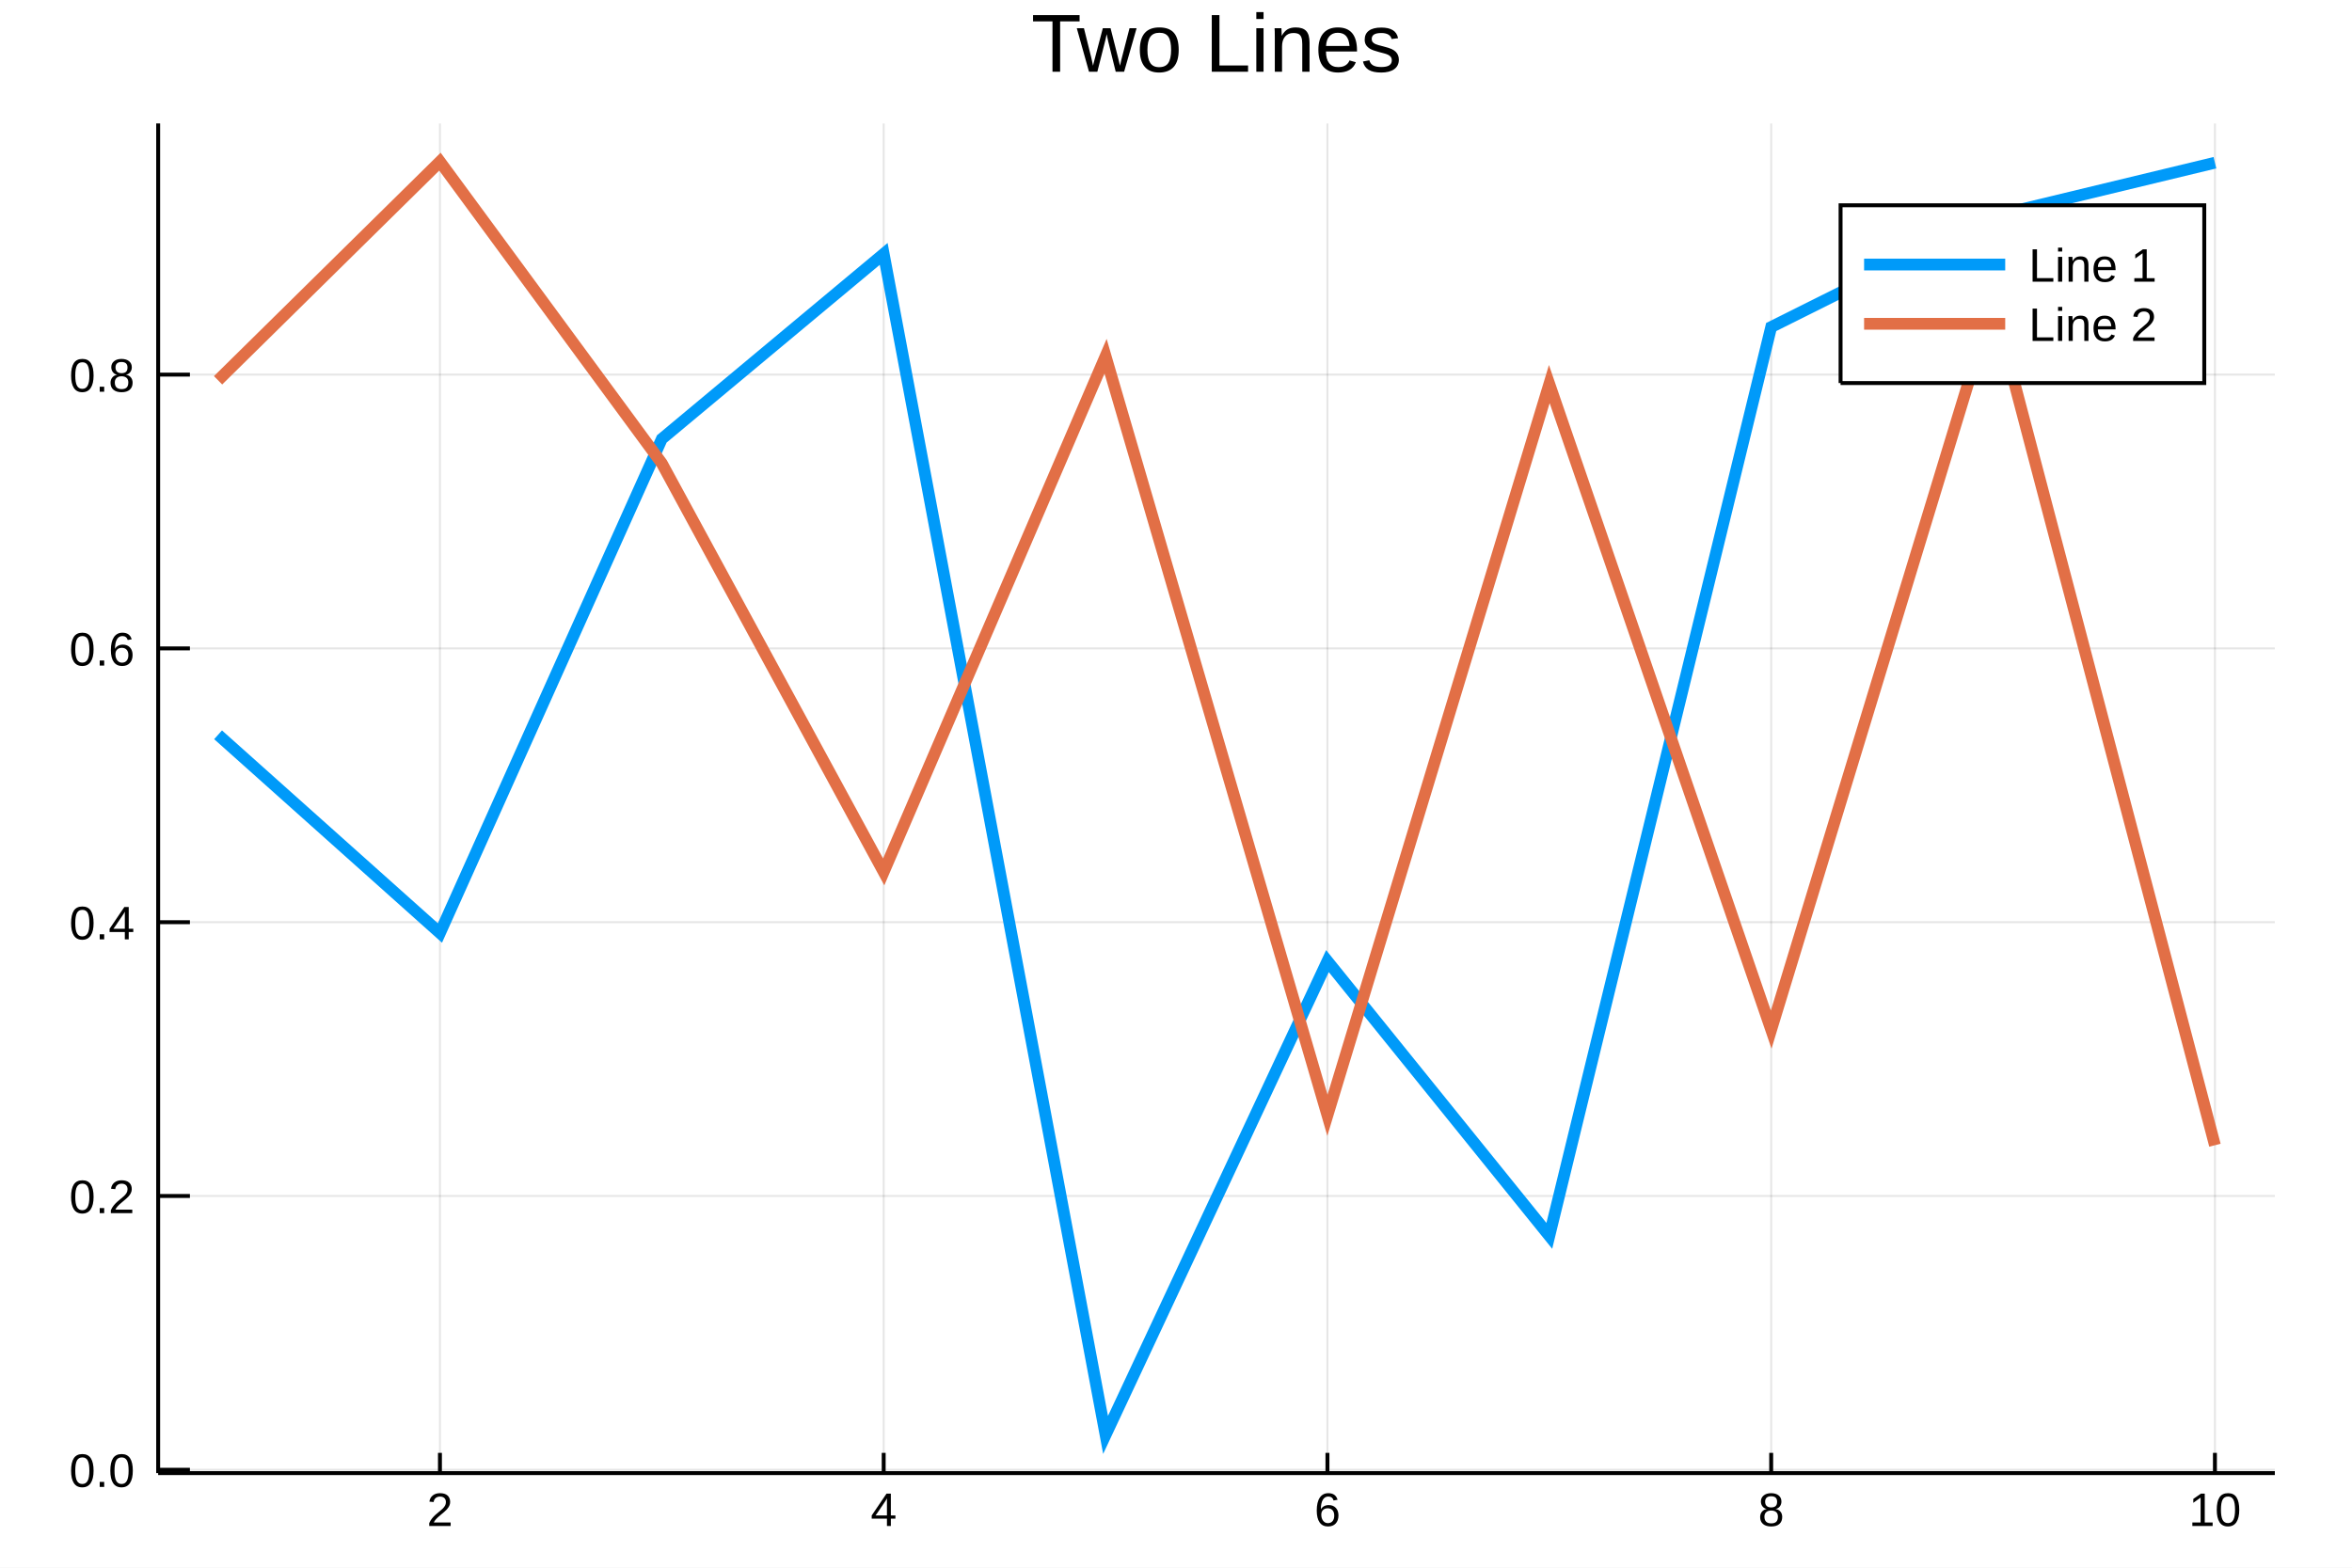
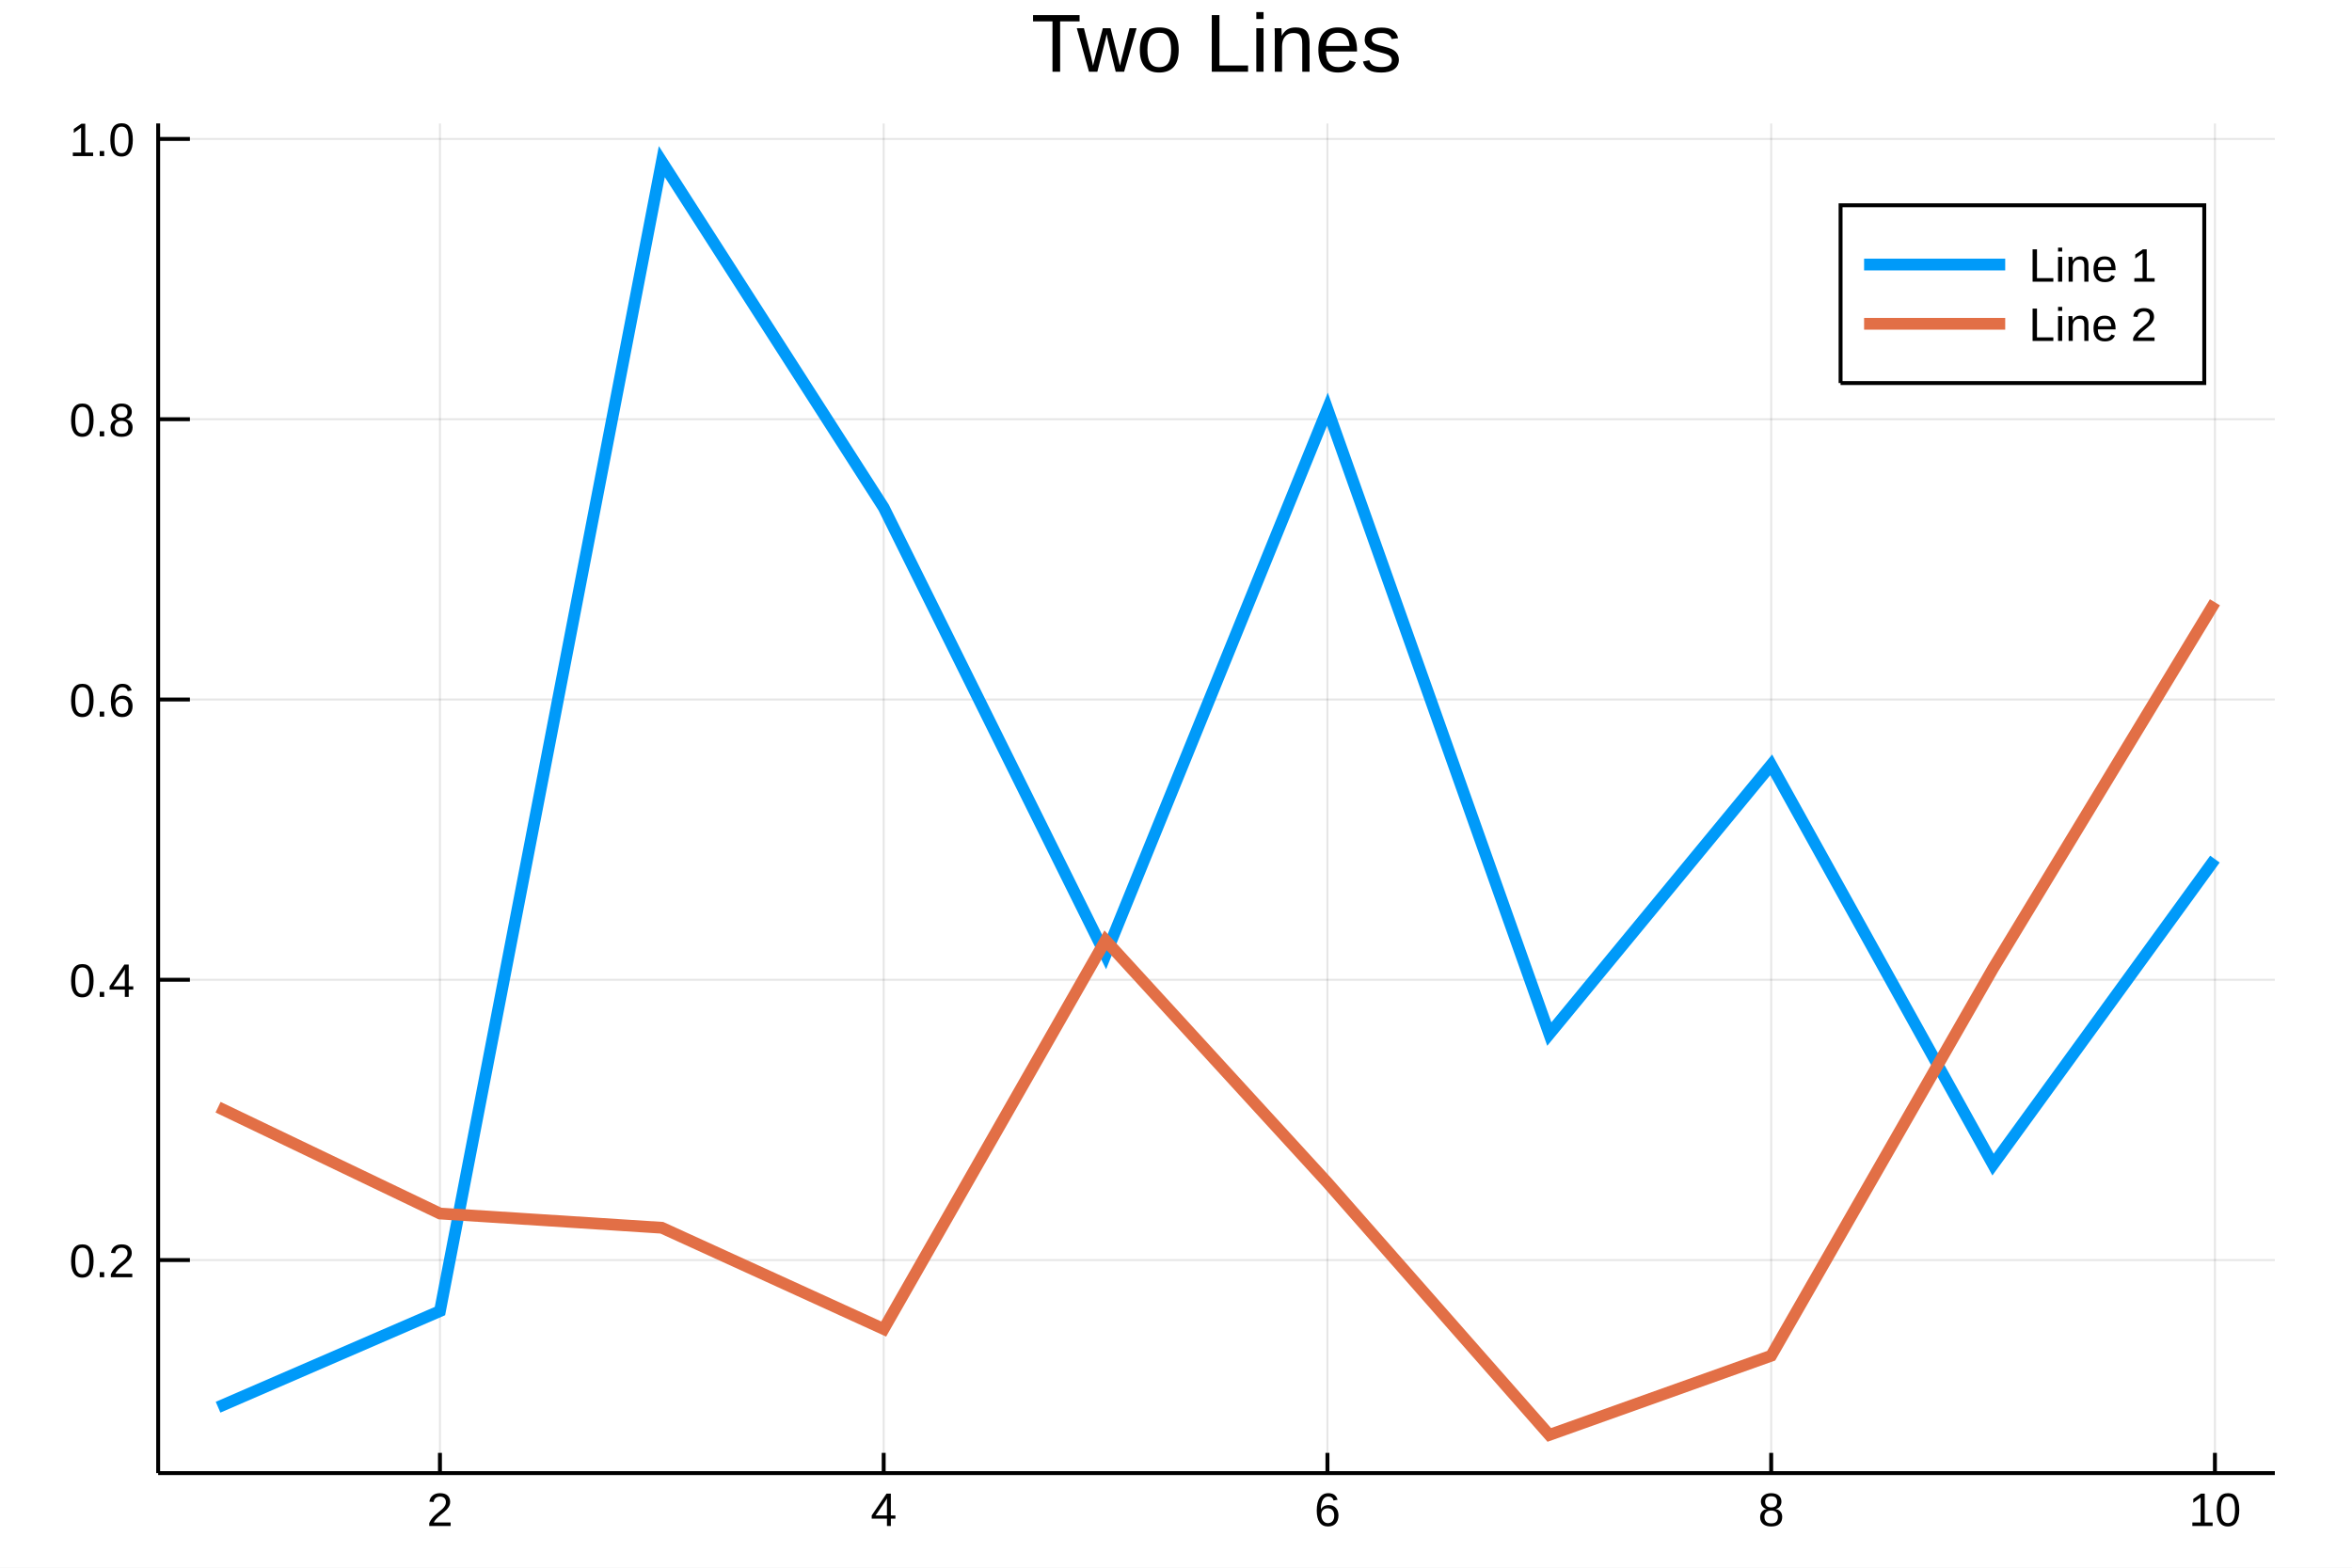
<svg xmlns="http://www.w3.org/2000/svg" width="600" height="400" viewBox="0 0 2400 1600">
  <defs>
-     <clipPath id="clip1000">
+     <clipPath id="clip7100">
      <rect x="0" y="0" width="2000" height="2000" />
    </clipPath>
  </defs>
  <defs>
-     <clipPath id="clip1001">
+     <clipPath id="clip7101">
      <rect x="0" y="0" width="2400" height="1600" />
    </clipPath>
  </defs>
-   <polygon clip-path="url(#clip1001)" points=" 0,1600 2400,1600 2400,0 0,0    " fill="#ffffff" fill-rule="evenodd" fill-opacity="1" />
+   <polygon clip-path="url(#clip7101)" points=" 0,1600 2400,1600 2400,0 0,0    " fill="#ffffff" fill-rule="evenodd" fill-opacity="1" />
  <defs>
-     <clipPath id="clip1002">
+     <clipPath id="clip7102">
      <rect x="480" y="0" width="1681" height="1600" />
    </clipPath>
  </defs>
-   <polygon clip-path="url(#clip1001)" points=" 161.394,1503.47 2321.26,1503.47 2321.26,125.984 161.394,125.984    " fill="#ffffff" fill-rule="evenodd" fill-opacity="1" />
+   <polygon clip-path="url(#clip7101)" points=" 161.394,1503.47 2321.26,1503.47 2321.26,125.984 161.394,125.984    " fill="#ffffff" fill-rule="evenodd" fill-opacity="1" />
  <defs>
-     <clipPath id="clip1003">
+     <clipPath id="clip7103">
      <rect x="161" y="125" width="2161" height="1378" />
    </clipPath>
  </defs>
-   <polyline clip-path="url(#clip1003)" style="stroke:#000000; stroke-width:2; stroke-opacity:0.1; fill:none" points="   448.923,1503.47 448.923,125.984    " />
-   <polyline clip-path="url(#clip1003)" style="stroke:#000000; stroke-width:2; stroke-opacity:0.1; fill:none" points="   901.725,1503.47 901.725,125.984    " />
-   <polyline clip-path="url(#clip1003)" style="stroke:#000000; stroke-width:2; stroke-opacity:0.1; fill:none" points="   1354.53,1503.47 1354.53,125.984    " />
-   <polyline clip-path="url(#clip1003)" style="stroke:#000000; stroke-width:2; stroke-opacity:0.1; fill:none" points="   1807.33,1503.47 1807.33,125.984    " />
-   <polyline clip-path="url(#clip1003)" style="stroke:#000000; stroke-width:2; stroke-opacity:0.1; fill:none" points="   2260.13,1503.47 2260.13,125.984    " />
-   <polyline clip-path="url(#clip1003)" style="stroke:#000000; stroke-width:2; stroke-opacity:0.1; fill:none" points="   161.394,1500.06 2321.26,1500.06    " />
-   <polyline clip-path="url(#clip1003)" style="stroke:#000000; stroke-width:2; stroke-opacity:0.1; fill:none" points="   161.394,1220.63 2321.26,1220.63    " />
-   <polyline clip-path="url(#clip1003)" style="stroke:#000000; stroke-width:2; stroke-opacity:0.1; fill:none" points="   161.394,941.2 2321.26,941.2    " />
-   <polyline clip-path="url(#clip1003)" style="stroke:#000000; stroke-width:2; stroke-opacity:0.1; fill:none" points="   161.394,661.768 2321.26,661.768    " />
-   <polyline clip-path="url(#clip1003)" style="stroke:#000000; stroke-width:2; stroke-opacity:0.1; fill:none" points="   161.394,382.336 2321.26,382.336    " />
-   <polyline clip-path="url(#clip1001)" style="stroke:#000000; stroke-width:4; stroke-opacity:1; fill:none" points="   161.394,1503.47 2321.26,1503.47    " />
-   <polyline clip-path="url(#clip1001)" style="stroke:#000000; stroke-width:4; stroke-opacity:1; fill:none" points="   161.394,1503.47 161.394,125.984    " />
-   <polyline clip-path="url(#clip1001)" style="stroke:#000000; stroke-width:4; stroke-opacity:1; fill:none" points="   448.923,1503.47 448.923,1482.81    " />
-   <polyline clip-path="url(#clip1001)" style="stroke:#000000; stroke-width:4; stroke-opacity:1; fill:none" points="   901.725,1503.47 901.725,1482.81    " />
-   <polyline clip-path="url(#clip1001)" style="stroke:#000000; stroke-width:4; stroke-opacity:1; fill:none" points="   1354.53,1503.47 1354.53,1482.81    " />
-   <polyline clip-path="url(#clip1001)" style="stroke:#000000; stroke-width:4; stroke-opacity:1; fill:none" points="   1807.33,1503.47 1807.33,1482.81    " />
-   <polyline clip-path="url(#clip1001)" style="stroke:#000000; stroke-width:4; stroke-opacity:1; fill:none" points="   2260.13,1503.47 2260.13,1482.81    " />
-   <polyline clip-path="url(#clip1001)" style="stroke:#000000; stroke-width:4; stroke-opacity:1; fill:none" points="   161.394,1500.06 193.792,1500.06    " />
-   <polyline clip-path="url(#clip1001)" style="stroke:#000000; stroke-width:4; stroke-opacity:1; fill:none" points="   161.394,1220.63 193.792,1220.63    " />
-   <polyline clip-path="url(#clip1001)" style="stroke:#000000; stroke-width:4; stroke-opacity:1; fill:none" points="   161.394,941.2 193.792,941.2    " />
-   <polyline clip-path="url(#clip1001)" style="stroke:#000000; stroke-width:4; stroke-opacity:1; fill:none" points="   161.394,661.768 193.792,661.768    " />
-   <polyline clip-path="url(#clip1001)" style="stroke:#000000; stroke-width:4; stroke-opacity:1; fill:none" points="   161.394,382.336 193.792,382.336    " />
-   <g clip-path="url(#clip1001)">
+   <polyline clip-path="url(#clip7103)" style="stroke:#000000; stroke-width:2; stroke-opacity:0.1; fill:none" points="   448.923,1503.47 448.923,125.984    " />
+   <polyline clip-path="url(#clip7103)" style="stroke:#000000; stroke-width:2; stroke-opacity:0.1; fill:none" points="   901.725,1503.47 901.725,125.984    " />
+   <polyline clip-path="url(#clip7103)" style="stroke:#000000; stroke-width:2; stroke-opacity:0.1; fill:none" points="   1354.53,1503.47 1354.53,125.984    " />
+   <polyline clip-path="url(#clip7103)" style="stroke:#000000; stroke-width:2; stroke-opacity:0.1; fill:none" points="   1807.33,1503.47 1807.33,125.984    " />
+   <polyline clip-path="url(#clip7103)" style="stroke:#000000; stroke-width:2; stroke-opacity:0.1; fill:none" points="   2260.13,1503.47 2260.13,125.984    " />
+   <polyline clip-path="url(#clip7103)" style="stroke:#000000; stroke-width:2; stroke-opacity:0.1; fill:none" points="   161.394,1286.03 2321.26,1286.03    " />
+   <polyline clip-path="url(#clip7103)" style="stroke:#000000; stroke-width:2; stroke-opacity:0.1; fill:none" points="   161.394,999.973 2321.26,999.973    " />
+   <polyline clip-path="url(#clip7103)" style="stroke:#000000; stroke-width:2; stroke-opacity:0.1; fill:none" points="   161.394,713.919 2321.26,713.919    " />
+   <polyline clip-path="url(#clip7103)" style="stroke:#000000; stroke-width:2; stroke-opacity:0.1; fill:none" points="   161.394,427.864 2321.26,427.864    " />
+   <polyline clip-path="url(#clip7103)" style="stroke:#000000; stroke-width:2; stroke-opacity:0.1; fill:none" points="   161.394,141.81 2321.26,141.81    " />
+   <polyline clip-path="url(#clip7101)" style="stroke:#000000; stroke-width:4; stroke-opacity:1; fill:none" points="   161.394,1503.47 2321.26,1503.47    " />
+   <polyline clip-path="url(#clip7101)" style="stroke:#000000; stroke-width:4; stroke-opacity:1; fill:none" points="   161.394,1503.47 161.394,125.984    " />
+   <polyline clip-path="url(#clip7101)" style="stroke:#000000; stroke-width:4; stroke-opacity:1; fill:none" points="   448.923,1503.47 448.923,1482.81    " />
+   <polyline clip-path="url(#clip7101)" style="stroke:#000000; stroke-width:4; stroke-opacity:1; fill:none" points="   901.725,1503.47 901.725,1482.81    " />
+   <polyline clip-path="url(#clip7101)" style="stroke:#000000; stroke-width:4; stroke-opacity:1; fill:none" points="   1354.53,1503.47 1354.53,1482.81    " />
+   <polyline clip-path="url(#clip7101)" style="stroke:#000000; stroke-width:4; stroke-opacity:1; fill:none" points="   1807.33,1503.47 1807.33,1482.81    " />
+   <polyline clip-path="url(#clip7101)" style="stroke:#000000; stroke-width:4; stroke-opacity:1; fill:none" points="   2260.13,1503.47 2260.13,1482.81    " />
+   <polyline clip-path="url(#clip7101)" style="stroke:#000000; stroke-width:4; stroke-opacity:1; fill:none" points="   161.394,1286.03 193.792,1286.03    " />
+   <polyline clip-path="url(#clip7101)" style="stroke:#000000; stroke-width:4; stroke-opacity:1; fill:none" points="   161.394,999.973 193.792,999.973    " />
+   <polyline clip-path="url(#clip7101)" style="stroke:#000000; stroke-width:4; stroke-opacity:1; fill:none" points="   161.394,713.919 193.792,713.919    " />
+   <polyline clip-path="url(#clip7101)" style="stroke:#000000; stroke-width:4; stroke-opacity:1; fill:none" points="   161.394,427.864 193.792,427.864    " />
+   <polyline clip-path="url(#clip7101)" style="stroke:#000000; stroke-width:4; stroke-opacity:1; fill:none" points="   161.394,141.81 193.792,141.81    " />
+   <g clip-path="url(#clip7101)">
    <text style="fill:#000000; fill-opacity:1; font-family:Arial,Helvetica Neue,Helvetica,sans-serif; font-size:48px; text-anchor:middle;" transform="rotate(0, 448.923, 1557.47)" x="448.923" y="1557.47">2</text>
  </g>
-   <g clip-path="url(#clip1001)">
+   <g clip-path="url(#clip7101)">
    <text style="fill:#000000; fill-opacity:1; font-family:Arial,Helvetica Neue,Helvetica,sans-serif; font-size:48px; text-anchor:middle;" transform="rotate(0, 901.725, 1557.47)" x="901.725" y="1557.47">4</text>
  </g>
-   <g clip-path="url(#clip1001)">
+   <g clip-path="url(#clip7101)">
    <text style="fill:#000000; fill-opacity:1; font-family:Arial,Helvetica Neue,Helvetica,sans-serif; font-size:48px; text-anchor:middle;" transform="rotate(0, 1354.53, 1557.47)" x="1354.53" y="1557.47">6</text>
  </g>
-   <g clip-path="url(#clip1001)">
+   <g clip-path="url(#clip7101)">
    <text style="fill:#000000; fill-opacity:1; font-family:Arial,Helvetica Neue,Helvetica,sans-serif; font-size:48px; text-anchor:middle;" transform="rotate(0, 1807.33, 1557.47)" x="1807.33" y="1557.47">8</text>
  </g>
-   <g clip-path="url(#clip1001)">
+   <g clip-path="url(#clip7101)">
    <text style="fill:#000000; fill-opacity:1; font-family:Arial,Helvetica Neue,Helvetica,sans-serif; font-size:48px; text-anchor:middle;" transform="rotate(0, 2260.13, 1557.47)" x="2260.13" y="1557.47">10</text>
  </g>
-   <g clip-path="url(#clip1001)">
-     <text style="fill:#000000; fill-opacity:1; font-family:Arial,Helvetica Neue,Helvetica,sans-serif; font-size:48px; text-anchor:end;" transform="rotate(0, 137.394, 1517.56)" x="137.394" y="1517.56">0.0</text>
+   <g clip-path="url(#clip7101)">
+     <text style="fill:#000000; fill-opacity:1; font-family:Arial,Helvetica Neue,Helvetica,sans-serif; font-size:48px; text-anchor:end;" transform="rotate(0, 137.394, 1303.53)" x="137.394" y="1303.53">0.2</text>
  </g>
-   <g clip-path="url(#clip1001)">
-     <text style="fill:#000000; fill-opacity:1; font-family:Arial,Helvetica Neue,Helvetica,sans-serif; font-size:48px; text-anchor:end;" transform="rotate(0, 137.394, 1238.13)" x="137.394" y="1238.13">0.2</text>
+   <g clip-path="url(#clip7101)">
+     <text style="fill:#000000; fill-opacity:1; font-family:Arial,Helvetica Neue,Helvetica,sans-serif; font-size:48px; text-anchor:end;" transform="rotate(0, 137.394, 1017.47)" x="137.394" y="1017.47">0.4</text>
  </g>
-   <g clip-path="url(#clip1001)">
-     <text style="fill:#000000; fill-opacity:1; font-family:Arial,Helvetica Neue,Helvetica,sans-serif; font-size:48px; text-anchor:end;" transform="rotate(0, 137.394, 958.7)" x="137.394" y="958.7">0.4</text>
+   <g clip-path="url(#clip7101)">
+     <text style="fill:#000000; fill-opacity:1; font-family:Arial,Helvetica Neue,Helvetica,sans-serif; font-size:48px; text-anchor:end;" transform="rotate(0, 137.394, 731.419)" x="137.394" y="731.419">0.6</text>
  </g>
-   <g clip-path="url(#clip1001)">
-     <text style="fill:#000000; fill-opacity:1; font-family:Arial,Helvetica Neue,Helvetica,sans-serif; font-size:48px; text-anchor:end;" transform="rotate(0, 137.394, 679.268)" x="137.394" y="679.268">0.6</text>
+   <g clip-path="url(#clip7101)">
+     <text style="fill:#000000; fill-opacity:1; font-family:Arial,Helvetica Neue,Helvetica,sans-serif; font-size:48px; text-anchor:end;" transform="rotate(0, 137.394, 445.364)" x="137.394" y="445.364">0.8</text>
  </g>
-   <g clip-path="url(#clip1001)">
-     <text style="fill:#000000; fill-opacity:1; font-family:Arial,Helvetica Neue,Helvetica,sans-serif; font-size:48px; text-anchor:end;" transform="rotate(0, 137.394, 399.836)" x="137.394" y="399.836">0.8</text>
+   <g clip-path="url(#clip7101)">
+     <text style="fill:#000000; fill-opacity:1; font-family:Arial,Helvetica Neue,Helvetica,sans-serif; font-size:48px; text-anchor:end;" transform="rotate(0, 137.394, 159.31)" x="137.394" y="159.31">1.0</text>
  </g>
-   <g clip-path="url(#clip1001)">
+   <g clip-path="url(#clip7101)">
    <text style="fill:#000000; fill-opacity:1; font-family:Arial,Helvetica Neue,Helvetica,sans-serif; font-size:84px; text-anchor:middle;" transform="rotate(0, 1241.33, 73.2)" x="1241.33" y="73.2">Two Lines</text>
  </g>
-   <polyline clip-path="url(#clip1003)" style="stroke:#009af9; stroke-width:12; stroke-opacity:1; fill:none" points="   222.522,749.938 448.923,952.236 675.324,447.96 901.725,259.126 1128.13,1464.49 1354.53,980.924 1580.93,1261.33 1807.33,333.768 2033.73,220.668 2260.13,166.07       " />
-   <polyline clip-path="url(#clip1003)" style="stroke:#e26f46; stroke-width:12; stroke-opacity:1; fill:none" points="   222.522,388.141 448.923,164.97 675.324,472.884 901.725,889.872 1128.13,363.571 1354.53,1138.23 1580.93,391.996 1807.33,1050.85 2033.73,307.975 2260.13,1168.82       " />
-   <polygon clip-path="url(#clip1001)" points=" 1878.14,390.944 2249.26,390.944 2249.26,209.504 1878.14,209.504    " fill="#ffffff" fill-rule="evenodd" fill-opacity="1" />
-   <polyline clip-path="url(#clip1001)" style="stroke:#000000; stroke-width:4; stroke-opacity:1; fill:none" points="   1878.14,390.944 2249.26,390.944 2249.26,209.504 1878.14,209.504 1878.14,390.944    " />
-   <polyline clip-path="url(#clip1001)" style="stroke:#009af9; stroke-width:12; stroke-opacity:1; fill:none" points="   1902.14,269.984 2046.14,269.984    " />
-   <g clip-path="url(#clip1001)">
+   <polyline clip-path="url(#clip7103)" style="stroke:#009af9; stroke-width:12; stroke-opacity:1; fill:none" points="   222.522,1436.22 448.923,1338.1 675.324,164.97 901.725,518.006 1128.13,974.628 1354.53,417.593 1580.93,1055.37 1807.33,780.633 2033.73,1188.58 2260.13,876.818       " />
+   <polyline clip-path="url(#clip7103)" style="stroke:#e26f46; stroke-width:12; stroke-opacity:1; fill:none" points="   222.522,1130.02 448.923,1238.54 675.324,1253.06 901.725,1356.42 1128.13,959.706 1354.53,1207.06 1580.93,1464.49 1807.33,1383.68 2033.73,988.44 2260.13,614.697       " />
+   <polygon clip-path="url(#clip7101)" points=" 1878.14,390.944 2249.26,390.944 2249.26,209.504 1878.14,209.504    " fill="#ffffff" fill-rule="evenodd" fill-opacity="1" />
+   <polyline clip-path="url(#clip7101)" style="stroke:#000000; stroke-width:4; stroke-opacity:1; fill:none" points="   1878.14,390.944 2249.26,390.944 2249.26,209.504 1878.14,209.504 1878.14,390.944    " />
+   <polyline clip-path="url(#clip7101)" style="stroke:#009af9; stroke-width:12; stroke-opacity:1; fill:none" points="   1902.14,269.984 2046.14,269.984    " />
+   <g clip-path="url(#clip7101)">
    <text style="fill:#000000; fill-opacity:1; font-family:Arial,Helvetica Neue,Helvetica,sans-serif; font-size:48px; text-anchor:start;" transform="rotate(0, 2070.14, 287.484)" x="2070.14" y="287.484">Line 1</text>
  </g>
-   <polyline clip-path="url(#clip1001)" style="stroke:#e26f46; stroke-width:12; stroke-opacity:1; fill:none" points="   1902.14,330.464 2046.14,330.464    " />
-   <g clip-path="url(#clip1001)">
+   <polyline clip-path="url(#clip7101)" style="stroke:#e26f46; stroke-width:12; stroke-opacity:1; fill:none" points="   1902.14,330.464 2046.14,330.464    " />
+   <g clip-path="url(#clip7101)">
    <text style="fill:#000000; fill-opacity:1; font-family:Arial,Helvetica Neue,Helvetica,sans-serif; font-size:48px; text-anchor:start;" transform="rotate(0, 2070.14, 347.964)" x="2070.14" y="347.964">Line 2</text>
  </g>
</svg>
